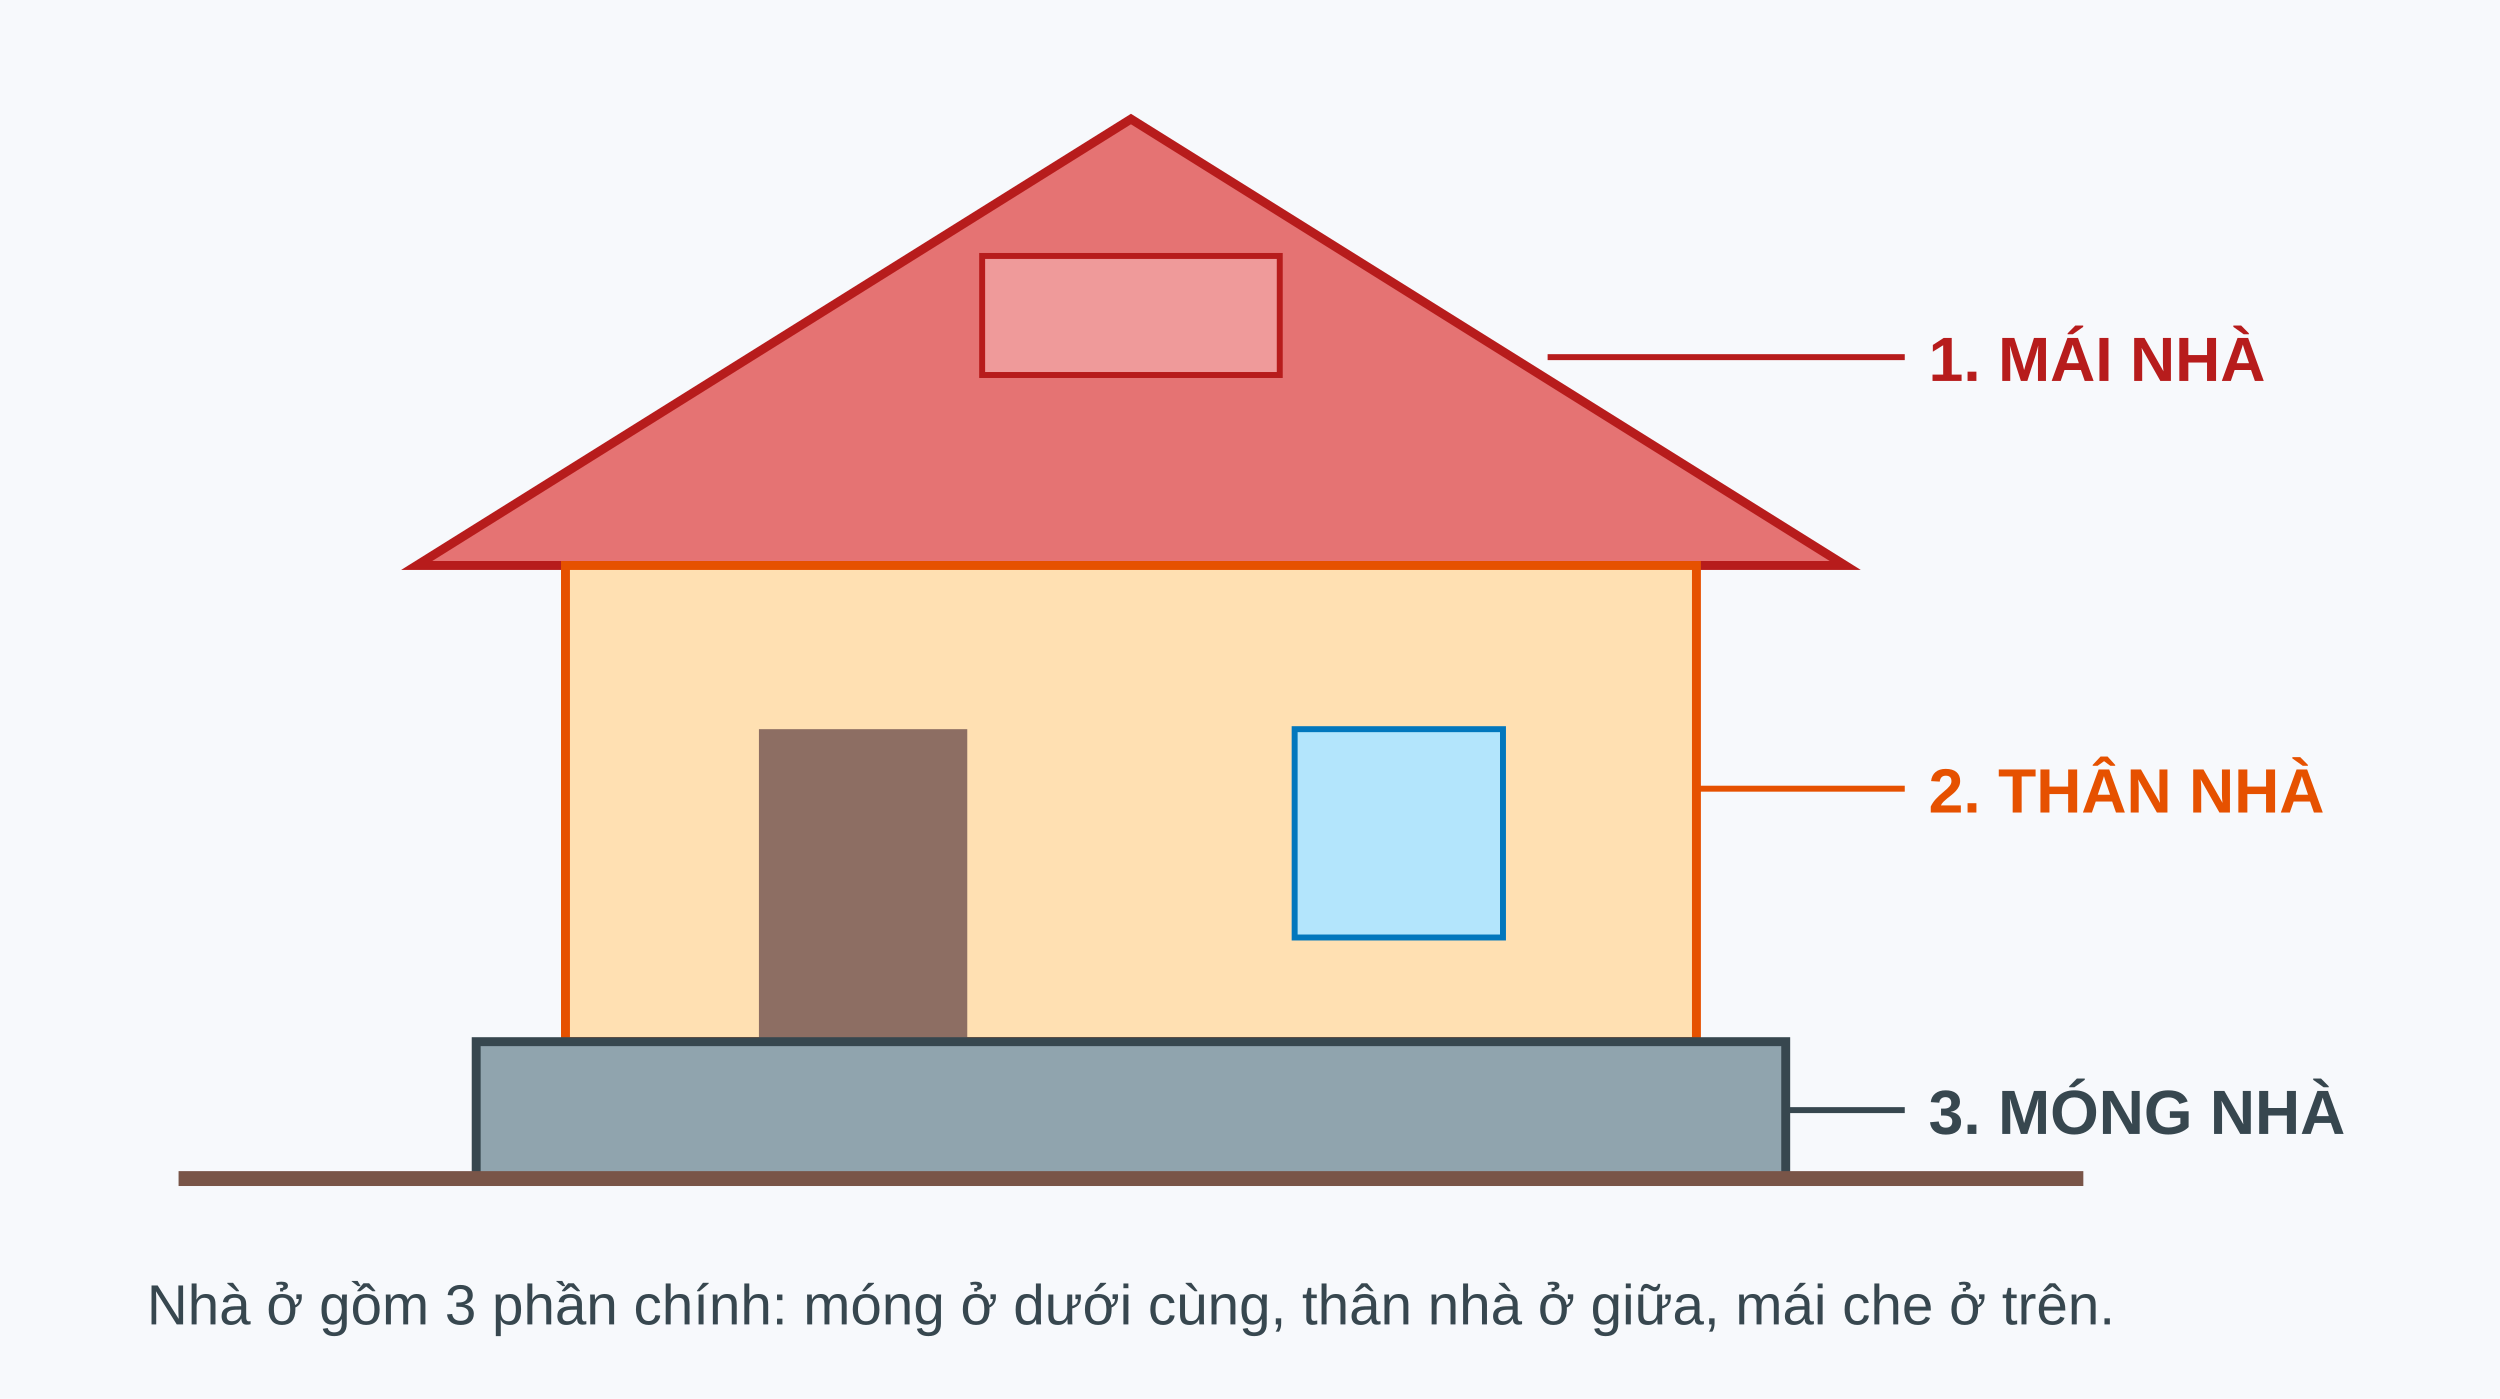
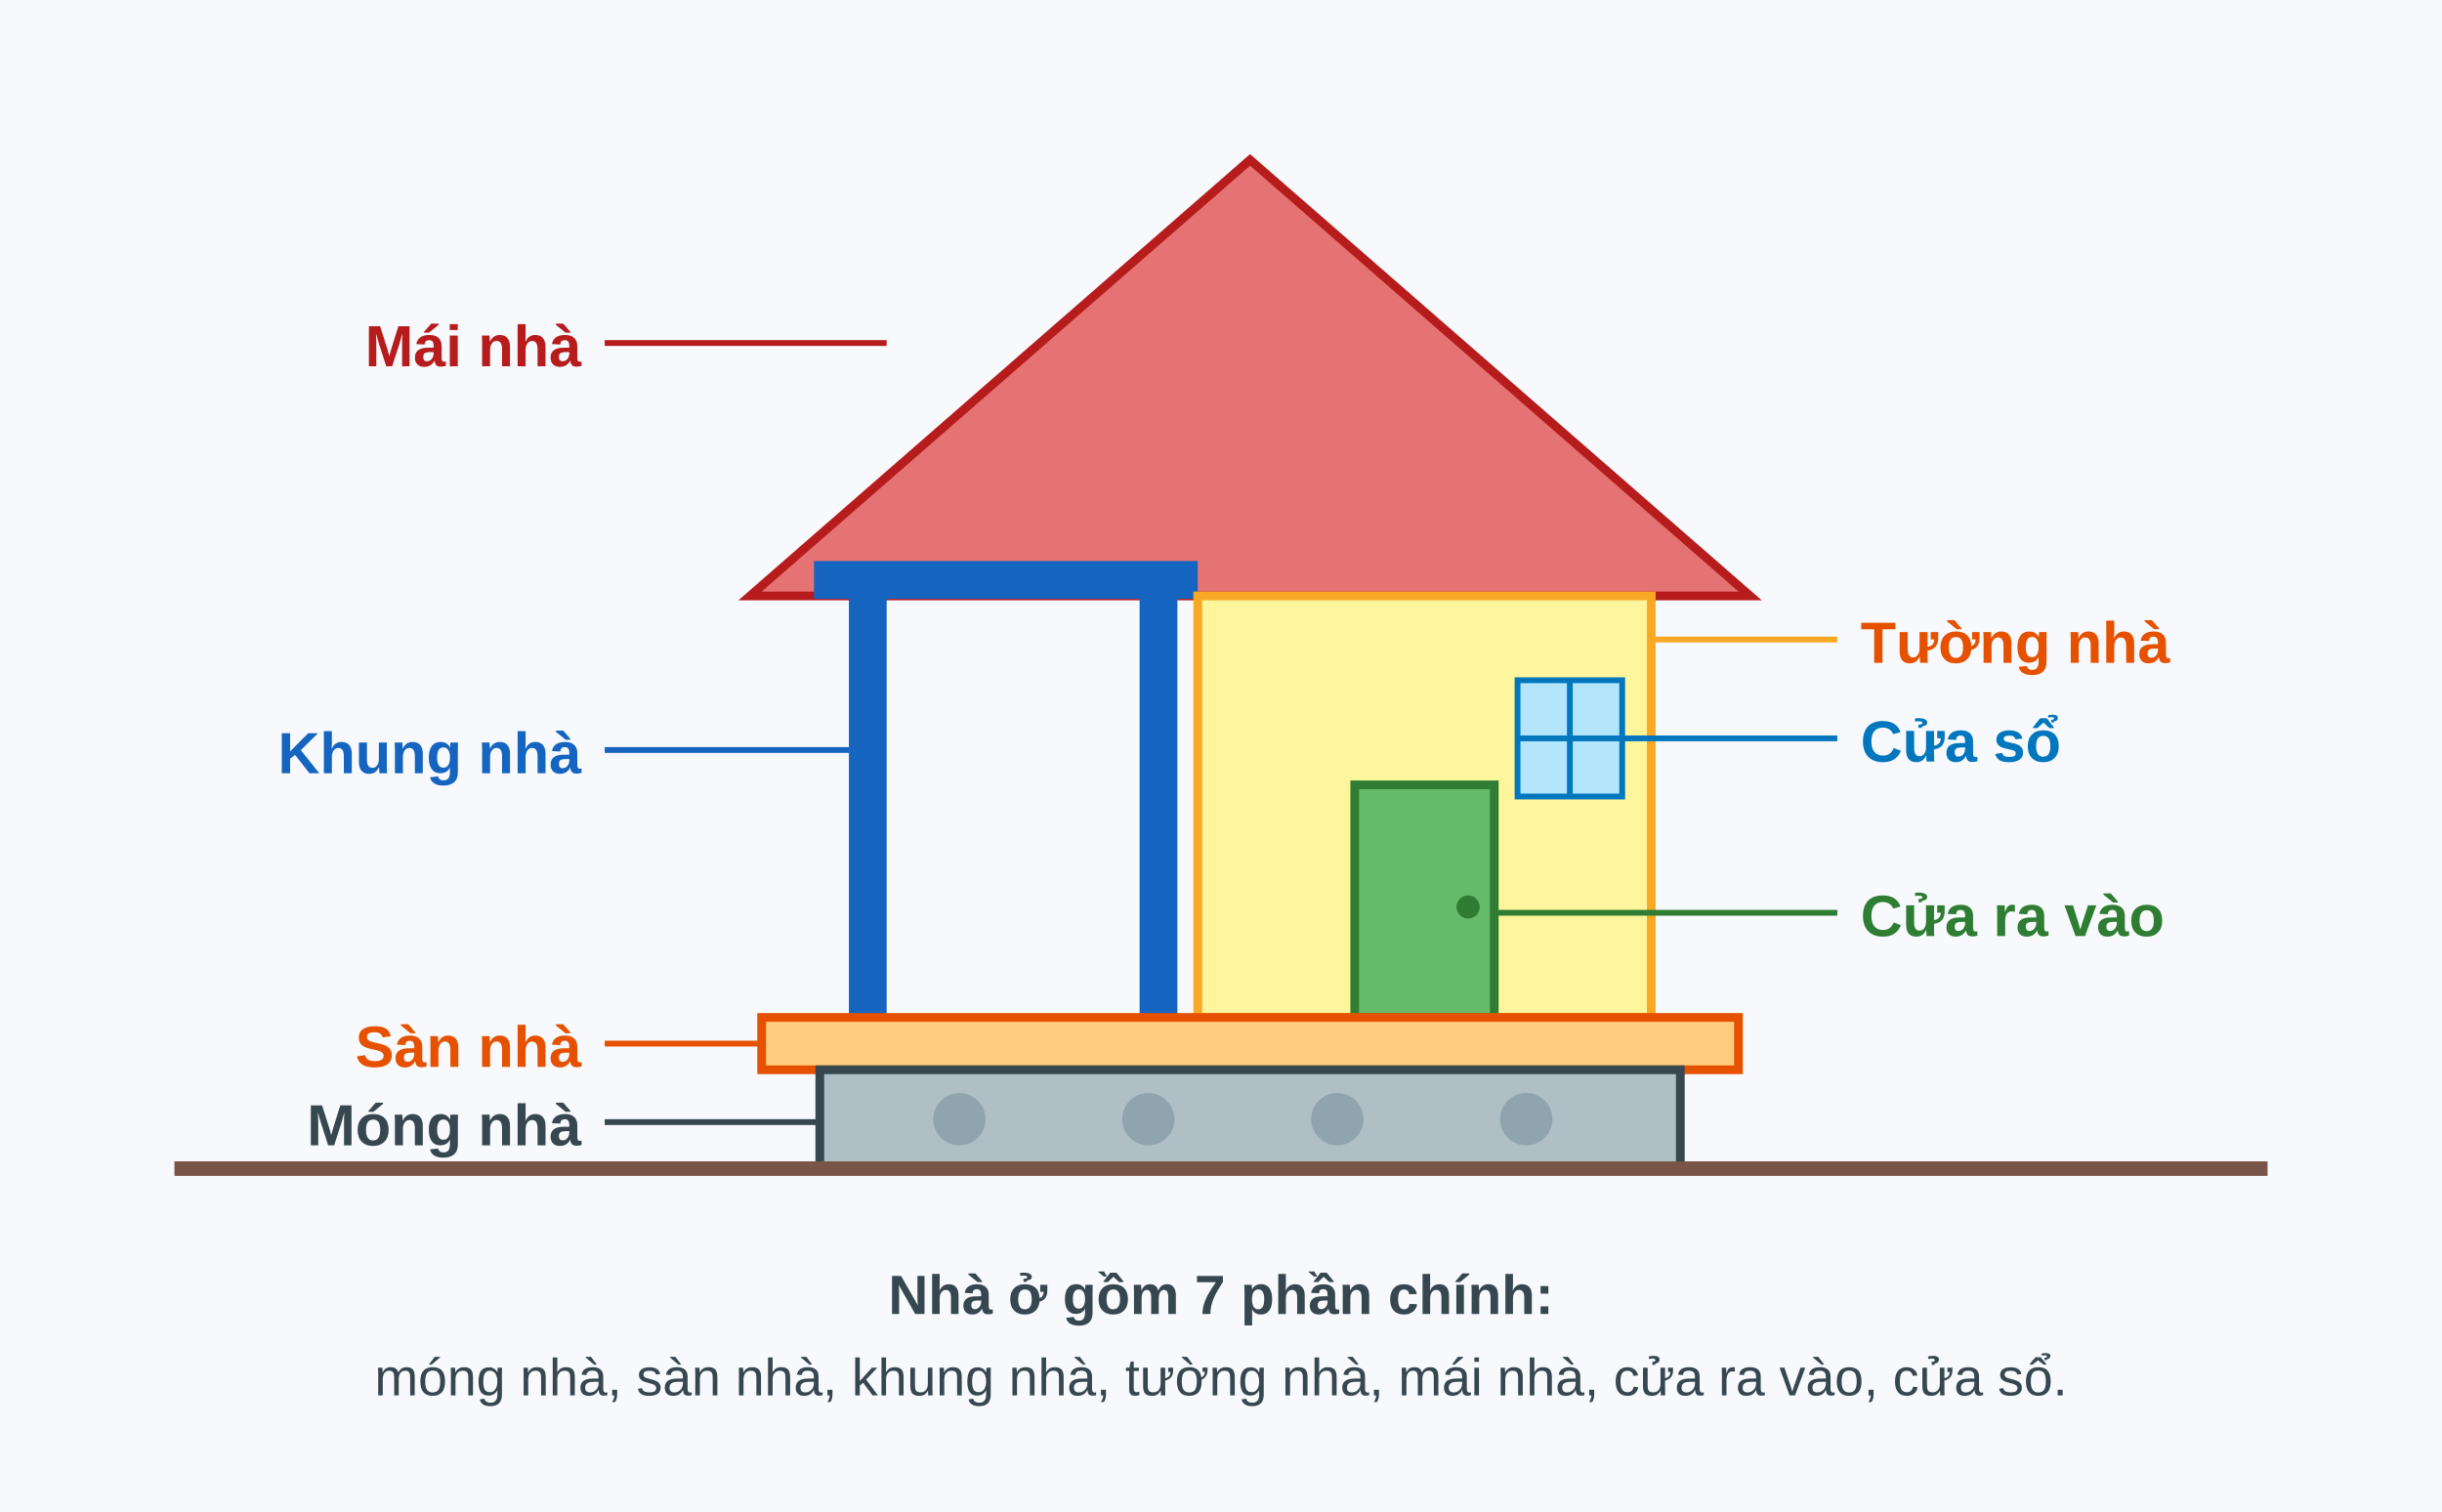
- <svg xmlns="http://www.w3.org/2000/svg" viewBox="0 0 840 470" font-family="Be Vietnam Pro, Arial, sans-serif">
-   <rect width="840" height="470" fill="#f7f9fc" />
-   <polygon points="380,40 620,190 140,190" fill="#e57373" stroke="#b71c1c" stroke-width="3" />
-   <rect x="330" y="86" width="100" height="40" fill="#ef9a9a" stroke="#b71c1c" stroke-width="2" />
-   <rect x="190" y="190" width="380" height="160" fill="#ffe0b2" stroke="#e65100" stroke-width="3" />
-   <rect x="255" y="245" width="70" height="105" fill="#8d6e63" />
-   <rect x="435" y="245" width="70" height="70" fill="#b3e5fc" stroke="#0277bd" stroke-width="2" />
-   <rect x="160" y="350" width="440" height="46" fill="#90a4ae" stroke="#37474f" stroke-width="3" />
-   <line x1="60" y1="396" x2="700" y2="396" stroke="#795548" stroke-width="5" />
-   <g font-size="21" font-weight="bold">
-     <line x1="520" y1="120" x2="640" y2="120" stroke="#b71c1c" stroke-width="2" />
-     <text x="648" y="128" fill="#b71c1c">1. MÁI NHÀ</text>
-     <line x1="570" y1="265" x2="640" y2="265" stroke="#e65100" stroke-width="2" />
-     <text x="648" y="273" fill="#e65100">2. THÂN NHÀ</text>
-     <line x1="600" y1="373" x2="640" y2="373" stroke="#37474f" stroke-width="2" />
-     <text x="648" y="381" fill="#37474f">3. MÓNG NHÀ</text>
+ <svg xmlns="http://www.w3.org/2000/svg" viewBox="0 0 840 520" font-family="Be Vietnam Pro, Arial, sans-serif">
+   <rect width="840" height="520" fill="#f7f9fc" />
+   <polygon points="430,55 602,205 258,205" fill="#e57373" stroke="#b71c1c" stroke-width="3" />
+   <rect x="280" y="193" width="132" height="13" fill="#1565c0" />
+   <rect x="292" y="205" width="13" height="145" fill="#1565c0" />
+   <rect x="392" y="205" width="13" height="145" fill="#1565c0" />
+   <rect x="412" y="205" width="156" height="145" fill="#fff59d" stroke="#f9a825" stroke-width="3" />
+   <rect x="522" y="234" width="36" height="40" fill="#b3e5fc" stroke="#0277bd" stroke-width="2" />
+   <line x1="540" y1="234" x2="540" y2="274" stroke="#0277bd" stroke-width="2" />
+   <line x1="522" y1="254" x2="558" y2="254" stroke="#0277bd" stroke-width="2" />
+   <rect x="466" y="270" width="48" height="80" fill="#66bb6a" stroke="#2e7d32" stroke-width="3" />
+   <circle cx="505" cy="312" r="4" fill="#2e7d32" />
+   <rect x="262" y="350" width="336" height="18" fill="#ffcc80" stroke="#e65100" stroke-width="3" />
+   <rect x="282" y="368" width="296" height="34" fill="#b0bec5" stroke="#37474f" stroke-width="3" />
+   <circle cx="330" cy="385" r="9" fill="#90a4ae" />
+   <circle cx="395" cy="385" r="9" fill="#90a4ae" />
+   <circle cx="460" cy="385" r="9" fill="#90a4ae" />
+   <circle cx="525" cy="385" r="9" fill="#90a4ae" />
+   <line x1="60" y1="402" x2="780" y2="402" stroke="#795548" stroke-width="5" />
+   <g font-size="20" font-weight="bold">
+     <line x1="305" y1="118" x2="208" y2="118" stroke="#b71c1c" stroke-width="2" />
+     <text x="200" y="126" text-anchor="end" fill="#b71c1c">Mái nhà</text>
+     <line x1="292" y1="258" x2="208" y2="258" stroke="#1565c0" stroke-width="2" />
+     <text x="200" y="266" text-anchor="end" fill="#1565c0">Khung nhà</text>
+     <line x1="262" y1="359" x2="208" y2="359" stroke="#e65100" stroke-width="2" />
+     <text x="200" y="367" text-anchor="end" fill="#e65100">Sàn nhà</text>
+     <line x1="282" y1="386" x2="208" y2="386" stroke="#37474f" stroke-width="2" />
+     <text x="200" y="394" text-anchor="end" fill="#37474f">Móng nhà</text>
  </g>
-   <text x="380" y="445" text-anchor="middle" font-size="19" fill="#37474f">Nhà ở gồm 3 phần chính: móng ở dưới cùng, thân nhà ở giữa, mái che ở trên.</text>
+   <g font-size="20" font-weight="bold">
+     <line x1="568" y1="220" x2="632" y2="220" stroke="#f9a825" stroke-width="2" />
+     <text x="640" y="228" fill="#e65100">Tường nhà</text>
+     <line x1="558" y1="254" x2="632" y2="254" stroke="#0277bd" stroke-width="2" />
+     <text x="640" y="262" fill="#0277bd">Cửa sổ</text>
+     <line x1="514" y1="314" x2="632" y2="314" stroke="#2e7d32" stroke-width="2" />
+     <text x="640" y="322" fill="#2e7d32">Cửa ra vào</text>
+   </g>
+   <text x="420" y="452" text-anchor="middle" font-size="19" font-weight="bold" fill="#37474f">Nhà ở gồm 7 phần chính:</text>
+   <text x="420" y="480" text-anchor="middle" font-size="18" fill="#37474f">móng nhà, sàn nhà, khung nhà, tường nhà, mái nhà, cửa ra vào, cửa sổ.</text>
</svg>
